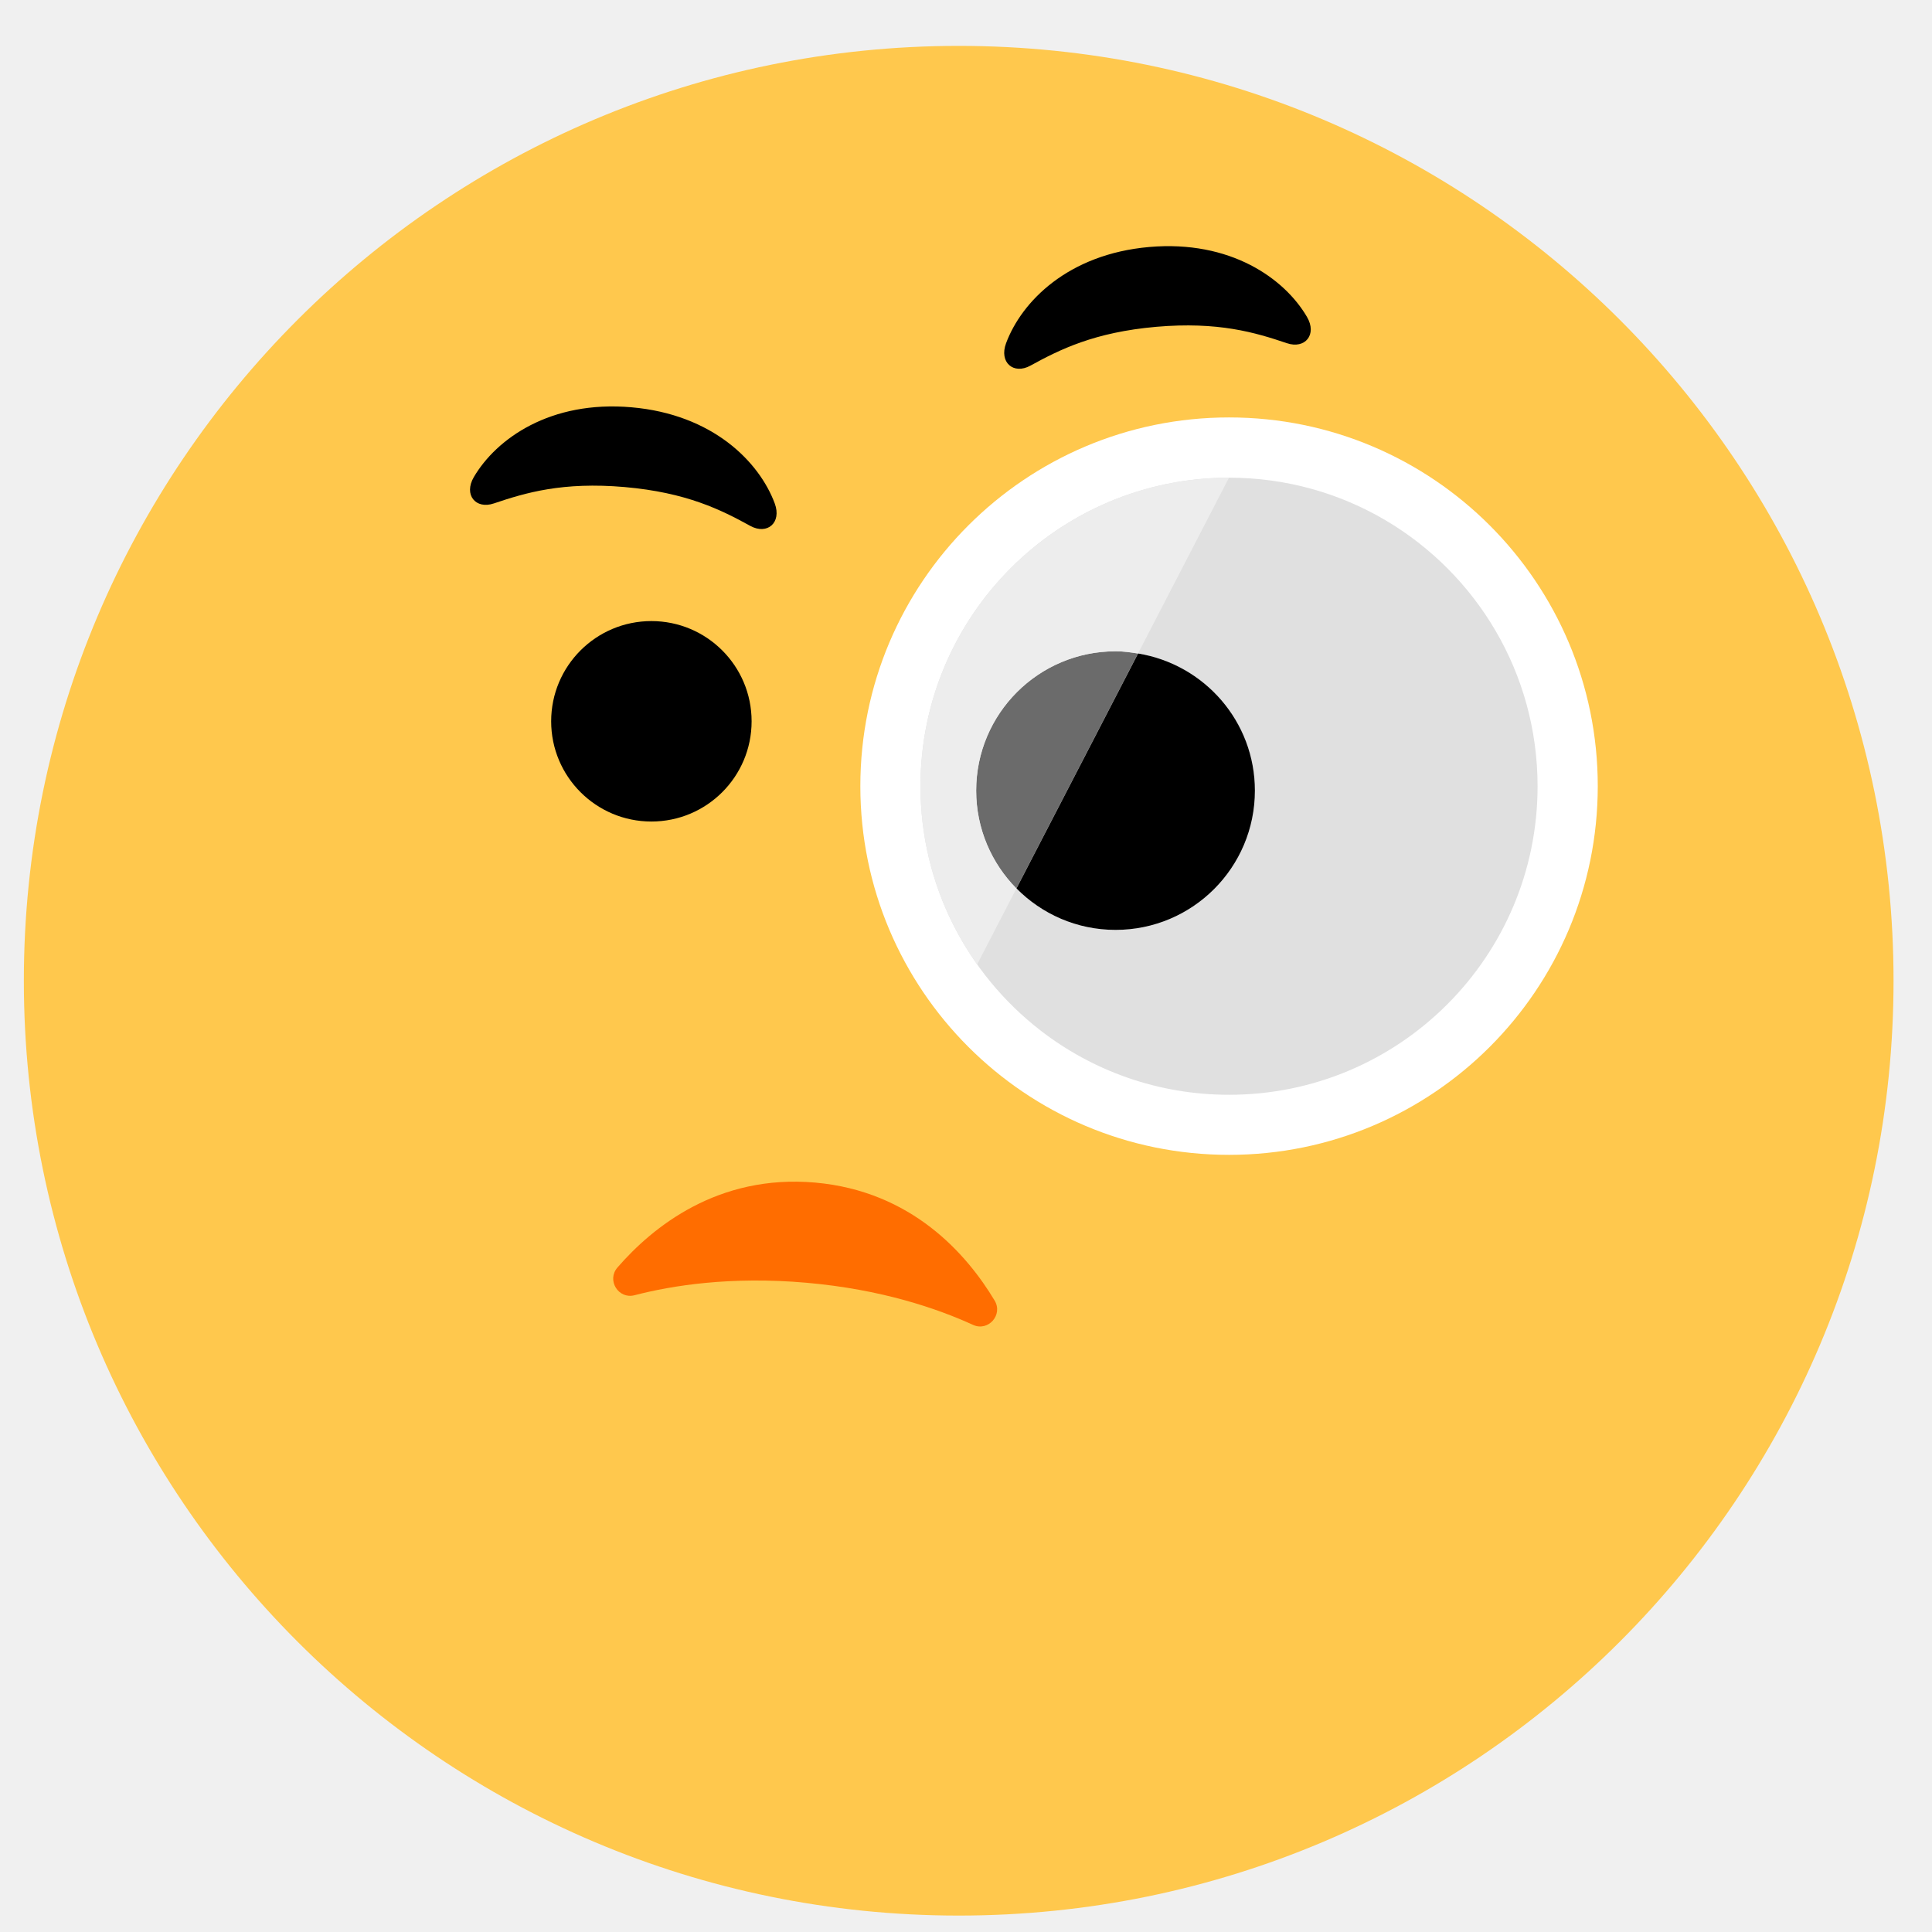
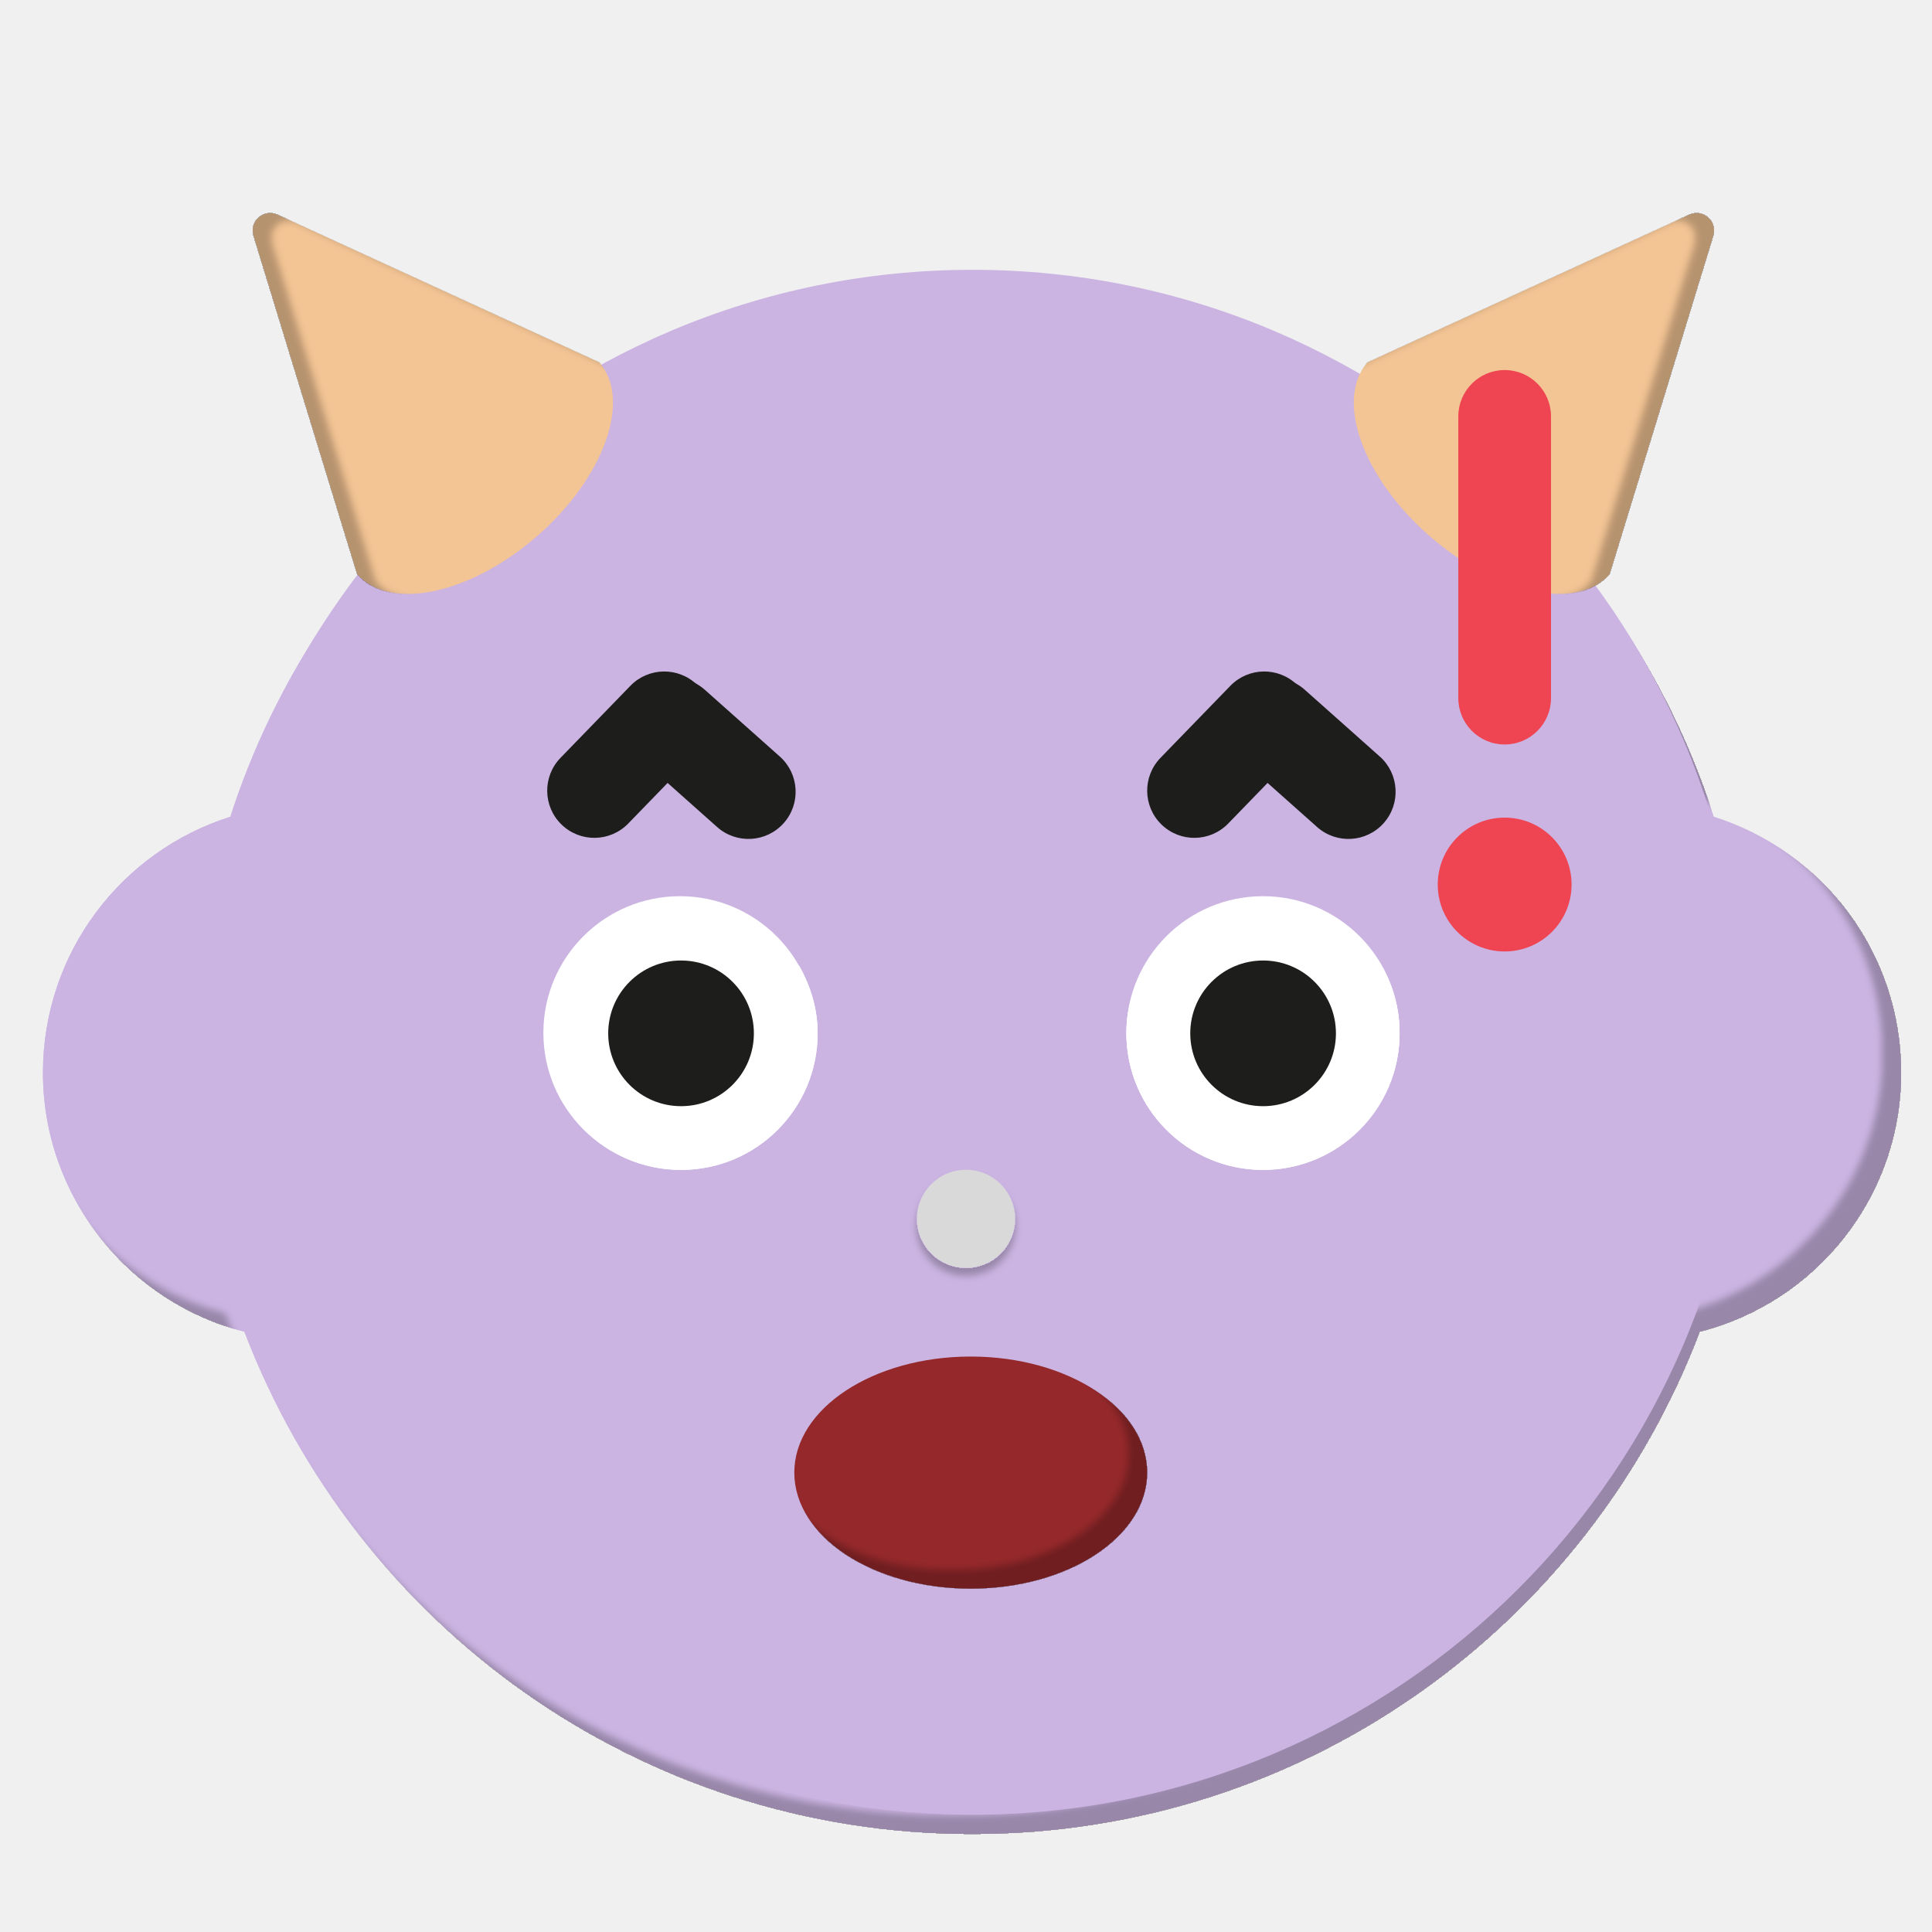
- <svg xmlns="http://www.w3.org/2000/svg" width="32" height="32" viewBox="0 0 32 32" fill="none">
-   <path d="M15.879 31.728C24.43 31.728 31.363 24.796 31.363 16.244C31.363 7.692 24.43 0.76 15.879 0.76C7.327 0.76 0.395 7.692 0.395 16.244C0.395 24.796 7.327 31.728 15.879 31.728Z" fill="#FFC84D" />
-   <path d="M20.357 19.128C23.73 19.128 26.464 16.394 26.464 13.021C26.464 9.648 23.73 6.914 20.357 6.914C16.984 6.914 14.25 9.648 14.25 13.021C14.25 16.394 16.984 19.128 20.357 19.128Z" fill="white" />
-   <path d="M22.948 8.617C22.188 8.169 21.303 7.912 20.356 7.912C17.533 7.912 15.246 10.2 15.246 13.022C15.246 14.666 16.023 16.128 17.229 17.064C18.093 17.734 19.178 18.133 20.357 18.133C23.179 18.133 25.467 15.845 25.467 13.023C25.467 11.147 24.455 9.506 22.948 8.617ZM18.477 15.403C17.834 15.403 17.254 15.139 16.835 14.716L18.849 10.825C19.945 11.004 20.784 11.949 20.784 13.095C20.784 14.37 19.751 15.403 18.477 15.403Z" fill="#E0E0E0" />
-   <path d="M10.789 10.287C9.872 10.287 9.129 11.03 9.129 11.947C9.129 12.864 9.872 13.607 10.789 13.607C11.706 13.607 12.449 12.864 12.449 11.947C12.449 11.03 11.706 10.287 10.789 10.287Z" fill="black" />
-   <path d="M16.834 14.715L18.848 10.824C18.726 10.805 18.603 10.787 18.476 10.787C17.201 10.787 16.168 11.821 16.168 13.095C16.168 13.726 16.423 14.298 16.834 14.715Z" fill="#6B6B6B" />
-   <path d="M18.85 10.824L16.836 14.715C17.255 15.139 17.835 15.402 18.477 15.402C19.752 15.402 20.785 14.369 20.785 13.095C20.785 11.948 19.946 11.003 18.85 10.824Z" fill="black" />
-   <path d="M18.477 10.787C18.604 10.787 18.727 10.805 18.849 10.824L20.356 7.912C17.533 7.912 15.246 10.2 15.246 13.022C15.246 14.122 15.593 15.14 16.184 15.974L16.835 14.716C16.424 14.299 16.169 13.727 16.169 13.095C16.169 11.821 17.202 10.788 18.477 10.788V10.787Z" fill="#EDEDED" />
-   <path d="M13.353 21.246C14.601 21.355 15.529 21.675 16.116 21.944C16.368 22.059 16.617 21.779 16.474 21.541C16.015 20.775 15.103 19.728 13.498 19.587C11.893 19.447 10.812 20.319 10.227 20.994C10.045 21.204 10.242 21.523 10.51 21.453C11.134 21.291 12.103 21.137 13.353 21.246Z" fill="#FF6D00" />
-   <path d="M10.345 8.067C11.371 8.157 11.943 8.444 12.428 8.711C12.708 8.864 12.951 8.658 12.832 8.338C12.575 7.648 11.805 6.863 10.46 6.746C9.115 6.628 8.221 7.267 7.848 7.902C7.676 8.196 7.879 8.441 8.181 8.338C8.705 8.161 9.318 7.978 10.345 8.067Z" fill="black" />
-   <path d="M19.151 5.413C18.125 5.503 17.552 5.79 17.067 6.056C16.788 6.21 16.544 6.003 16.664 5.684C16.921 4.994 17.69 4.209 19.035 4.091C20.38 3.974 21.275 4.612 21.647 5.248C21.82 5.541 21.616 5.787 21.314 5.684C20.791 5.507 20.178 5.324 19.151 5.413Z" fill="black" />
+ <svg xmlns="http://www.w3.org/2000/svg" width="1024" height="1024" viewBox="0 0 1024 1024" fill="none">
+   <path d="M908.27 432.901C862.446 289.797 740.589 180.997 590.062 153.605C590.062 179.973 559.604 201.999 512.5 201.999C465.396 201.999 470.5 148.1 440.302 153.605C290.03 180.997 168.174 289.797 122.094 432.901C64.494 451.077 22.766 504.837 22.766 568.581C22.766 634.629 68.334 690.181 129.518 705.797C188.91 861.445 338.926 972.037 515.31 972.037C691.693 972.037 841.709 861.445 900.845 705.797C962.285 690.181 1007.6 634.629 1007.6 568.581C1007.6 504.837 965.87 451.077 908.27 432.901ZM237.038 425.221L282.094 381.445C300.27 363.781 329.454 364.037 347.118 382.213L463.598 502.277C471.534 510.213 463.598 523.269 452.846 520.197L423.662 511.749C429.55 522.501 433.39 534.533 433.39 547.589C433.39 587.781 400.878 620.037 360.942 620.037C321.006 620.037 288.494 587.781 288.494 547.589C288.494 520.197 304.11 496.389 326.894 484.357L246.254 461.317C230.382 456.709 225.262 436.741 237.038 425.221ZM739.566 754.693H713.198L696.302 792.581C686.062 816.389 652.27 816.133 641.774 792.325L625.646 754.693H404.718L388.078 792.581C377.582 816.389 343.79 816.133 333.294 792.325L317.166 754.693H291.054C283.63 754.693 277.742 748.805 277.742 741.637C277.742 734.213 283.63 728.325 291.054 728.325H739.566C746.734 728.325 752.622 734.213 752.622 741.637C752.622 748.805 746.734 754.693 739.566 754.693ZM784.366 461.317L703.726 484.357C726.254 496.389 741.87 520.197 741.87 547.589C741.87 587.781 709.358 620.037 669.422 620.037C629.486 620.037 596.974 587.781 596.974 547.589C596.974 534.533 600.814 522.501 606.958 511.749L577.518 520.197C566.766 523.269 559.086 510.213 566.766 502.277L683.246 382.213C700.91 364.037 730.094 363.781 748.27 381.445L793.326 425.221C805.358 436.741 800.238 456.709 784.366 461.317Z" fill="#CBB4E2" />
+   <g filter="url(#filter0_i_697_6518)">
+     <path d="M908.27 432.901C862.446 289.797 740.589 180.997 590.062 153.605C590.062 179.973 559.604 201.999 512.5 201.999C465.396 201.999 470.5 148.1 440.302 153.605C290.03 180.997 168.174 289.797 122.094 432.901C64.494 451.077 22.766 504.837 22.766 568.581C22.766 634.629 68.334 690.181 129.518 705.797C188.91 861.445 338.926 972.037 515.31 972.037C691.693 972.037 841.709 861.445 900.845 705.797C962.285 690.181 1007.6 634.629 1007.6 568.581C1007.6 504.837 965.87 451.077 908.27 432.901ZM237.038 425.221L282.094 381.445C300.27 363.781 329.454 364.037 347.118 382.213L463.598 502.277C471.534 510.213 463.598 523.269 452.846 520.197L423.662 511.749C429.55 522.501 433.39 534.533 433.39 547.589C433.39 587.781 400.878 620.037 360.942 620.037C321.006 620.037 288.494 587.781 288.494 547.589C288.494 520.197 304.11 496.389 326.894 484.357L246.254 461.317C230.382 456.709 225.262 436.741 237.038 425.221ZM739.566 754.693H713.198L696.302 792.581C686.062 816.389 652.27 816.133 641.774 792.325L625.646 754.693H404.718L388.078 792.581C377.582 816.389 343.79 816.133 333.294 792.325L317.166 754.693H291.054C283.63 754.693 277.742 748.805 277.742 741.637C277.742 734.213 283.63 728.325 291.054 728.325H739.566C746.734 728.325 752.622 734.213 752.622 741.637C752.622 748.805 746.734 754.693 739.566 754.693ZM784.366 461.317L703.726 484.357C726.254 496.389 741.87 520.197 741.87 547.589C741.87 587.781 709.358 620.037 669.422 620.037C629.486 620.037 596.974 587.781 596.974 547.589C596.974 534.533 600.814 522.501 606.958 511.749L577.518 520.197C566.766 523.269 559.086 510.213 566.766 502.277L683.246 382.213C700.91 364.037 730.094 363.781 748.27 381.445L793.326 425.221C805.358 436.741 800.238 456.709 784.366 461.317Z" fill="#CBB4E2" />
+   </g>
+   <circle cx="515.415" cy="552.415" r="409.415" fill="#CBB4E2" />
+   <path d="M597.022 547.684C597.022 587.671 629.431 620.081 669.418 620.081C709.406 620.081 741.815 587.671 741.815 547.684C741.815 520.138 726.25 496.484 703.62 484.247L606.826 511.869C600.734 522.468 597.022 534.602 597.022 547.684ZM669.418 509.079C690.743 509.079 708.023 526.359 708.023 547.684C708.023 569.009 690.743 586.289 669.418 586.289C648.094 586.289 630.814 569.009 630.814 547.684C630.814 526.359 648.094 509.079 669.418 509.079Z" fill="white" />
+   <path d="M288.572 547.684C288.572 587.671 320.982 620.081 360.969 620.081C400.956 620.081 433.366 587.671 433.366 547.684C433.366 534.577 429.603 522.468 423.536 511.869L326.742 484.247C304.112 496.484 288.547 520.138 288.547 547.684H288.572ZM399.6 547.684C399.6 569.009 382.32 586.289 360.995 586.289C339.67 586.289 322.39 569.009 322.39 547.684C322.39 526.359 339.67 509.079 360.995 509.079C382.32 509.079 399.6 526.359 399.6 547.684Z" fill="white" />
+   <path d="M597.022 547.684C597.022 587.671 629.431 620.081 669.418 620.081C709.406 620.081 741.815 587.671 741.815 547.684C741.815 520.138 726.25 496.484 703.62 484.247L606.826 511.869C600.734 522.468 597.022 534.602 597.022 547.684ZM669.418 509.079C690.743 509.079 708.023 526.359 708.023 547.684C708.023 569.009 690.743 586.289 669.418 586.289C648.094 586.289 630.814 569.009 630.814 547.684C630.814 526.359 648.094 509.079 669.418 509.079Z" fill="white" />
+   <path d="M288.572 547.684C288.572 587.671 320.982 620.081 360.969 620.081C400.956 620.081 433.366 587.671 433.366 547.684C433.366 534.577 429.603 522.468 423.536 511.869L326.742 484.247C304.112 496.484 288.547 520.138 288.547 547.684H288.572ZM399.6 547.684C399.6 569.009 382.32 586.289 360.995 586.289C339.67 586.289 322.39 569.009 322.39 547.684C322.39 526.359 339.67 509.079 360.995 509.079C382.32 509.079 399.6 526.359 399.6 547.684Z" fill="white" />
+   <circle cx="669.41" cy="547.41" r="72.41" fill="white" />
+   <circle cx="360.41" cy="547.41" r="72.41" fill="white" />
+   <path d="M669.468 586.298C690.789 586.298 708.073 569.014 708.073 547.693C708.073 526.372 690.789 509.088 669.468 509.088C648.147 509.088 630.863 526.372 630.863 547.693C630.863 569.014 648.147 586.298 669.468 586.298Z" fill="#1D1D1B" />
+   <path d="M322.363 547.693C322.363 569.017 339.643 586.298 360.968 586.298C382.293 586.298 399.573 569.017 399.573 547.693C399.573 526.368 382.293 509.088 360.968 509.088C339.643 509.088 322.363 526.368 322.363 547.693Z" fill="#1D1D1B" />
+   <g filter="url(#filter1_i_697_6518)">
+     <path d="M757.607 284.04C722.178 253.037 707.496 211.853 724.793 192.087L747.888 181.477L895.319 113.798C902.589 110.465 910.392 117.293 908.053 124.942L860.55 280.029L853.098 304.327C835.785 324.113 793.034 315.006 757.605 284.003L757.607 284.04Z" fill="#F3C494" />
+   </g>
+   <g filter="url(#filter2_i_697_6518)">
+     <path d="M284.827 284.04C320.256 253.037 334.937 211.853 317.641 192.087L294.545 181.477L147.115 113.798C139.844 110.465 132.042 117.293 134.38 124.942L181.883 280.029L189.335 304.327C206.649 324.113 249.4 315.006 284.829 284.003L284.827 284.04Z" fill="#F3C494" />
+   </g>
+   <rect x="264" y="652" width="514" height="175" fill="#CBB4E2" />
+   <g filter="url(#filter3_d_697_6518)">
+     <circle cx="512" cy="646" r="26" fill="#D9D9D9" />
+   </g>
+   <g filter="url(#filter4_i_697_6518)">
+     <ellipse cx="514.5" cy="780.5" rx="93.5" ry="61.5" fill="#95282B" />
+   </g>
+   <path d="M733.379 436.276C742.559 425.962 741.635 410.156 731.321 400.977C717.354 388.546 705.567 378.055 691.6 365.624C681.286 356.445 665.48 357.361 656.3 367.675C647.121 377.989 648.041 393.791 658.354 402.971L698.084 438.33C708.398 447.509 724.2 446.589 733.379 436.276Z" fill="#1D1D1B" />
+   <path d="M615.626 437.025C605.714 427.413 605.476 411.582 615.088 401.671C628.106 388.249 639.092 376.921 652.11 363.5C661.723 353.588 677.553 353.343 687.465 362.955C697.376 372.568 697.618 388.395 688.005 398.307L650.977 436.485C641.364 446.396 625.537 446.638 615.626 437.025Z" fill="#1D1D1B" />
+   <path d="M415.379 436.276C424.559 425.962 423.635 410.156 413.321 400.977C399.354 388.546 387.567 378.055 373.6 365.624C363.286 356.445 347.48 357.361 338.3 367.675C329.121 377.989 330.041 393.791 340.354 402.971L380.084 438.33C390.398 447.509 406.2 446.589 415.379 436.276Z" fill="#1D1D1B" />
+   <path d="M297.626 437.025C287.714 427.413 287.476 411.582 297.088 401.671C310.106 388.249 321.092 376.921 334.11 363.5C343.723 353.588 359.553 353.343 369.465 362.955C379.376 372.568 379.618 388.395 370.005 398.307L332.977 436.485C323.364 446.396 307.537 446.638 297.626 437.025Z" fill="#1D1D1B" />
+   <g clip-path="url(#clip0_697_6518)">
+     <path d="M797.5 433.357C777.908 433.357 762.031 449.235 762.031 468.826C762.031 488.417 777.908 504.294 797.5 504.294C817.091 504.294 832.968 488.417 832.968 468.826C832.968 449.235 817.091 433.357 797.5 433.357Z" fill="#EF4452" />
+     <path d="M797.5 394.588C783.932 394.588 772.938 383.594 772.938 370.025V220.695C772.938 207.127 783.932 196.133 797.5 196.133C811.068 196.133 822.062 207.127 822.062 220.695V370.025C822.062 383.594 811.068 394.588 797.5 394.588Z" fill="#EF4452" />
+   </g>
+   <defs>
+     <filter id="filter0_i_697_6518" x="18.766" y="149.21" width="988.832" height="822.827" filterUnits="userSpaceOnUse" color-interpolation-filters="sRGB">
+       <feFlood flood-opacity="0" result="BackgroundImageFix" />
+       <feBlend mode="normal" in="SourceGraphic" in2="BackgroundImageFix" result="shape" />
+       <feColorMatrix in="SourceAlpha" type="matrix" values="0 0 0 0 0 0 0 0 0 0 0 0 0 0 0 0 0 0 127 0" result="hardAlpha" />
+       <feOffset dx="-10" dy="-10" />
+       <feGaussianBlur stdDeviation="2" />
+       <feComposite in2="hardAlpha" operator="arithmetic" k2="-1" k3="1" />
+       <feColorMatrix type="matrix" values="0 0 0 0 0 0 0 0 0 0 0 0 0 0 0 0 0 0 0.25 0" />
+       <feBlend mode="normal" in2="shape" result="effect1_innerShadow_697_6518" />
+     </filter>
+     <filter id="filter1_i_697_6518" x="713.535" y="112.932" width="194.941" height="205.857" filterUnits="userSpaceOnUse" color-interpolation-filters="sRGB">
+       <feFlood flood-opacity="0" result="BackgroundImageFix" />
+       <feBlend mode="normal" in="SourceGraphic" in2="BackgroundImageFix" result="shape" />
+       <feColorMatrix in="SourceAlpha" type="matrix" values="0 0 0 0 0 0 0 0 0 0 0 0 0 0 0 0 0 0 127 0" result="hardAlpha" />
+       <feOffset dx="-10" dy="4" />
+       <feGaussianBlur stdDeviation="2" />
+       <feComposite in2="hardAlpha" operator="arithmetic" k2="-1" k3="1" />
+       <feColorMatrix type="matrix" values="0 0 0 0 0 0 0 0 0 0 0 0 0 0 0 0 0 0 0.25 0" />
+       <feBlend mode="normal" in2="shape" result="effect1_innerShadow_697_6518" />
+     </filter>
+     <filter id="filter2_i_697_6518" x="133.957" y="112.932" width="194.941" height="205.857" filterUnits="userSpaceOnUse" color-interpolation-filters="sRGB">
+       <feFlood flood-opacity="0" result="BackgroundImageFix" />
+       <feBlend mode="normal" in="SourceGraphic" in2="BackgroundImageFix" result="shape" />
+       <feColorMatrix in="SourceAlpha" type="matrix" values="0 0 0 0 0 0 0 0 0 0 0 0 0 0 0 0 0 0 127 0" result="hardAlpha" />
+       <feOffset dx="10" dy="4" />
+       <feGaussianBlur stdDeviation="2" />
+       <feComposite in2="hardAlpha" operator="arithmetic" k2="-1" k3="1" />
+       <feColorMatrix type="matrix" values="0 0 0 0 0 0 0 0 0 0 0 0 0 0 0 0 0 0 0.25 0" />
+       <feBlend mode="normal" in2="shape" result="effect1_innerShadow_697_6518" />
+     </filter>
+     <filter id="filter3_d_697_6518" x="482" y="620" width="60" height="60" filterUnits="userSpaceOnUse" color-interpolation-filters="sRGB">
+       <feFlood flood-opacity="0" result="BackgroundImageFix" />
+       <feColorMatrix in="SourceAlpha" type="matrix" values="0 0 0 0 0 0 0 0 0 0 0 0 0 0 0 0 0 0 127 0" result="hardAlpha" />
+       <feOffset dy="4" />
+       <feGaussianBlur stdDeviation="2" />
+       <feComposite in2="hardAlpha" operator="out" />
+       <feColorMatrix type="matrix" values="0 0 0 0 0 0 0 0 0 0 0 0 0 0 0 0 0 0 0.25 0" />
+       <feBlend mode="normal" in2="BackgroundImageFix" result="effect1_dropShadow_697_6518" />
+       <feBlend mode="normal" in="SourceGraphic" in2="effect1_dropShadow_697_6518" result="shape" />
+     </filter>
+     <filter id="filter4_i_697_6518" x="417" y="715" width="191" height="127" filterUnits="userSpaceOnUse" color-interpolation-filters="sRGB">
+       <feFlood flood-opacity="0" result="BackgroundImageFix" />
+       <feBlend mode="normal" in="SourceGraphic" in2="BackgroundImageFix" result="shape" />
+       <feColorMatrix in="SourceAlpha" type="matrix" values="0 0 0 0 0 0 0 0 0 0 0 0 0 0 0 0 0 0 127 0" result="hardAlpha" />
+       <feOffset dx="-10" dy="-10" />
+       <feGaussianBlur stdDeviation="2" />
+       <feComposite in2="hardAlpha" operator="arithmetic" k2="-1" k3="1" />
+       <feColorMatrix type="matrix" values="0 0 0 0 0 0 0 0 0 0 0 0 0 0 0 0 0 0 0.25 0" />
+       <feBlend mode="normal" in2="shape" result="effect1_innerShadow_697_6518" />
+     </filter>
+     <clipPath id="clip0_697_6518">
+       <rect width="393" height="393" fill="white" transform="translate(601 166)" />
+     </clipPath>
+   </defs>
</svg>
